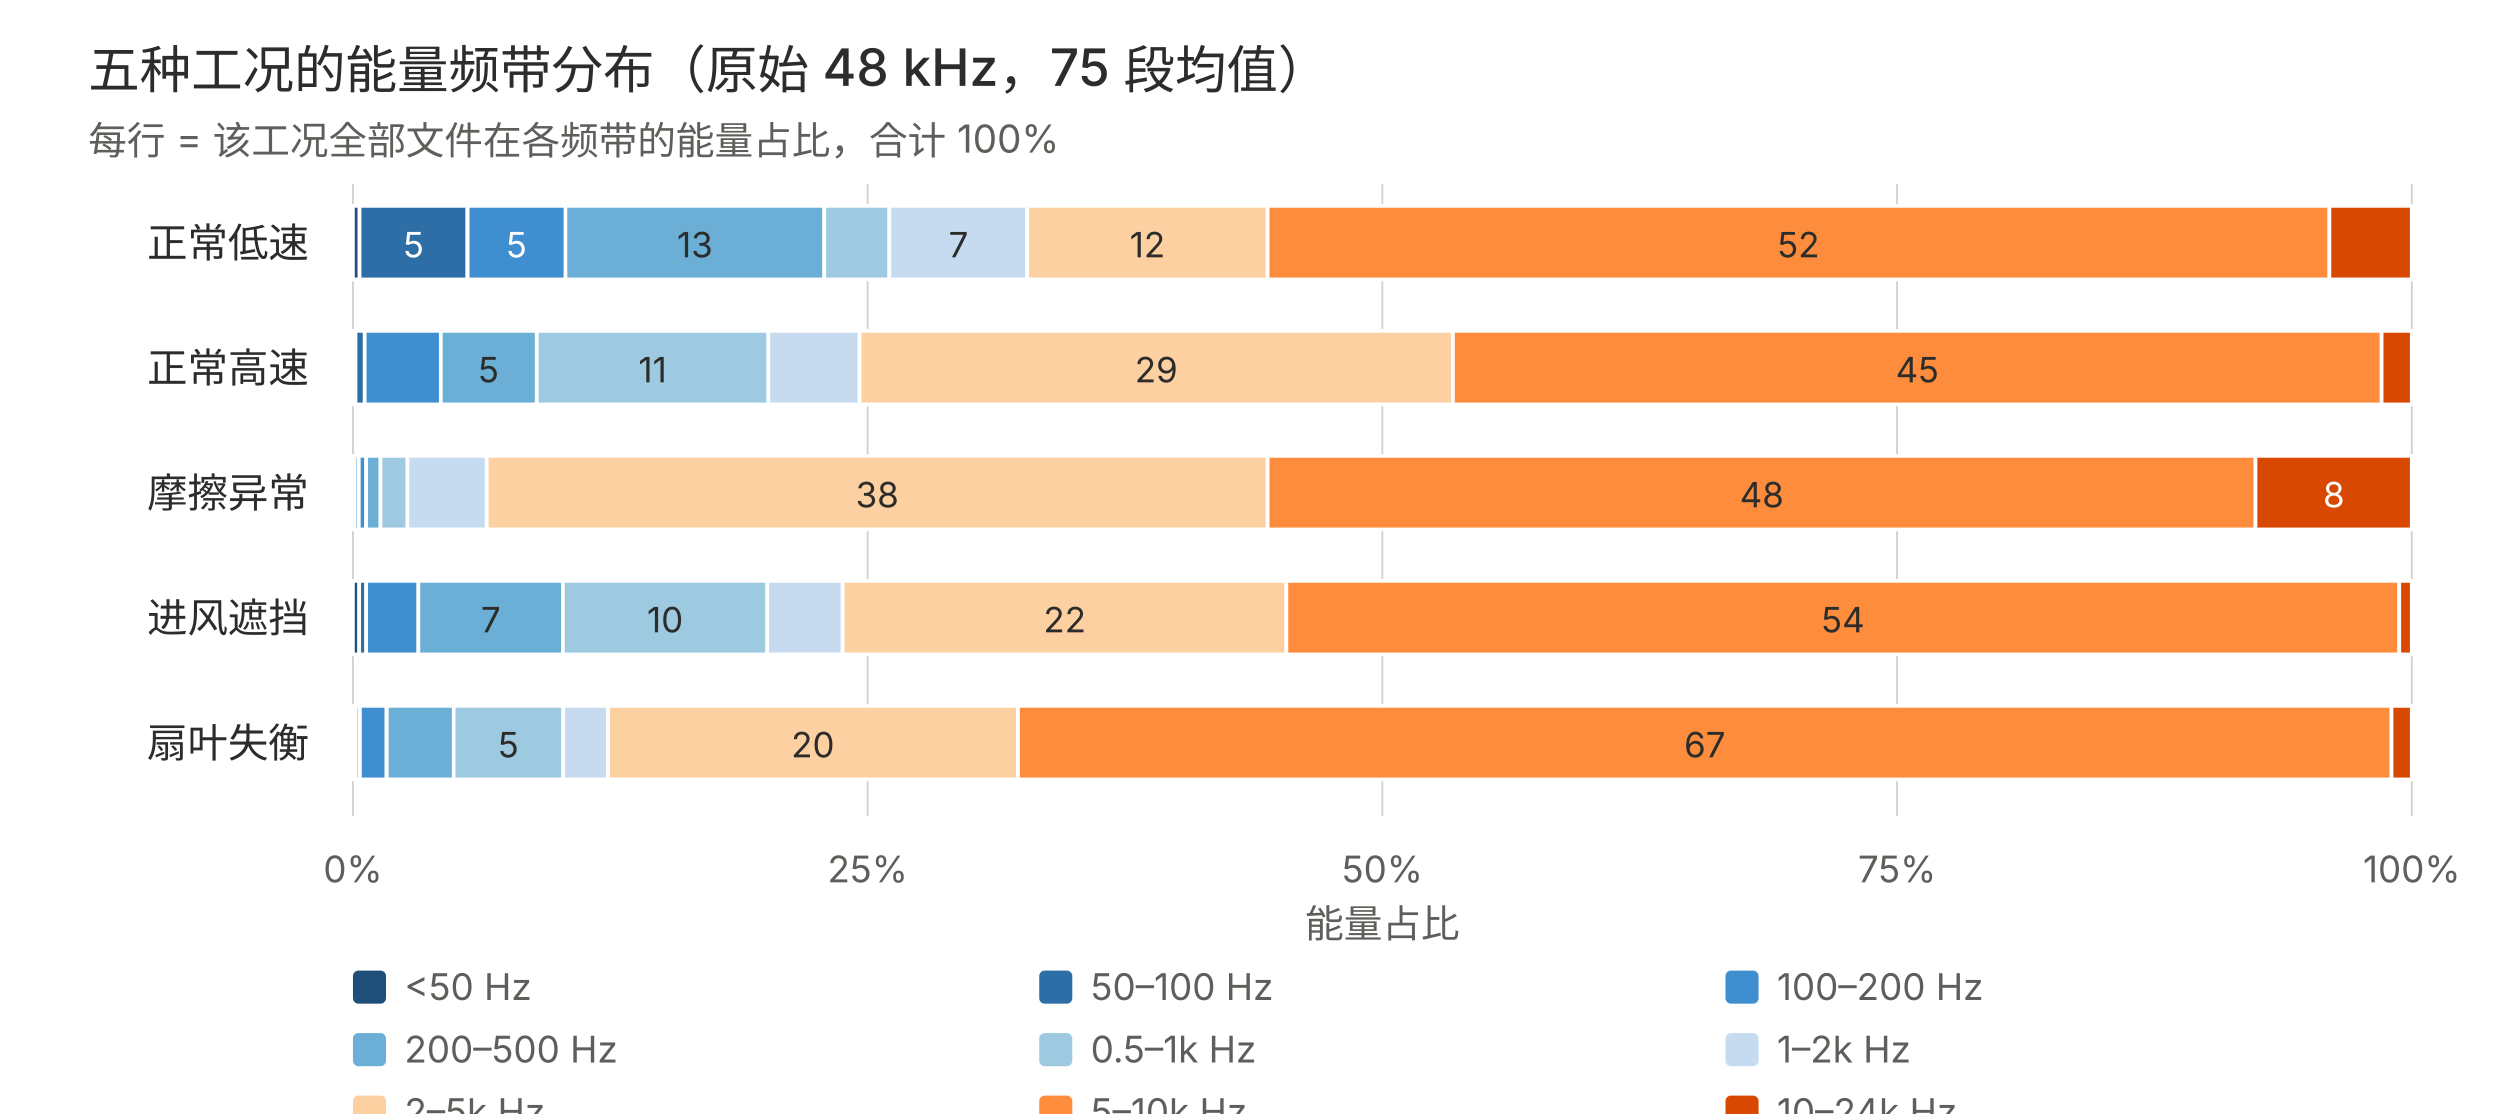
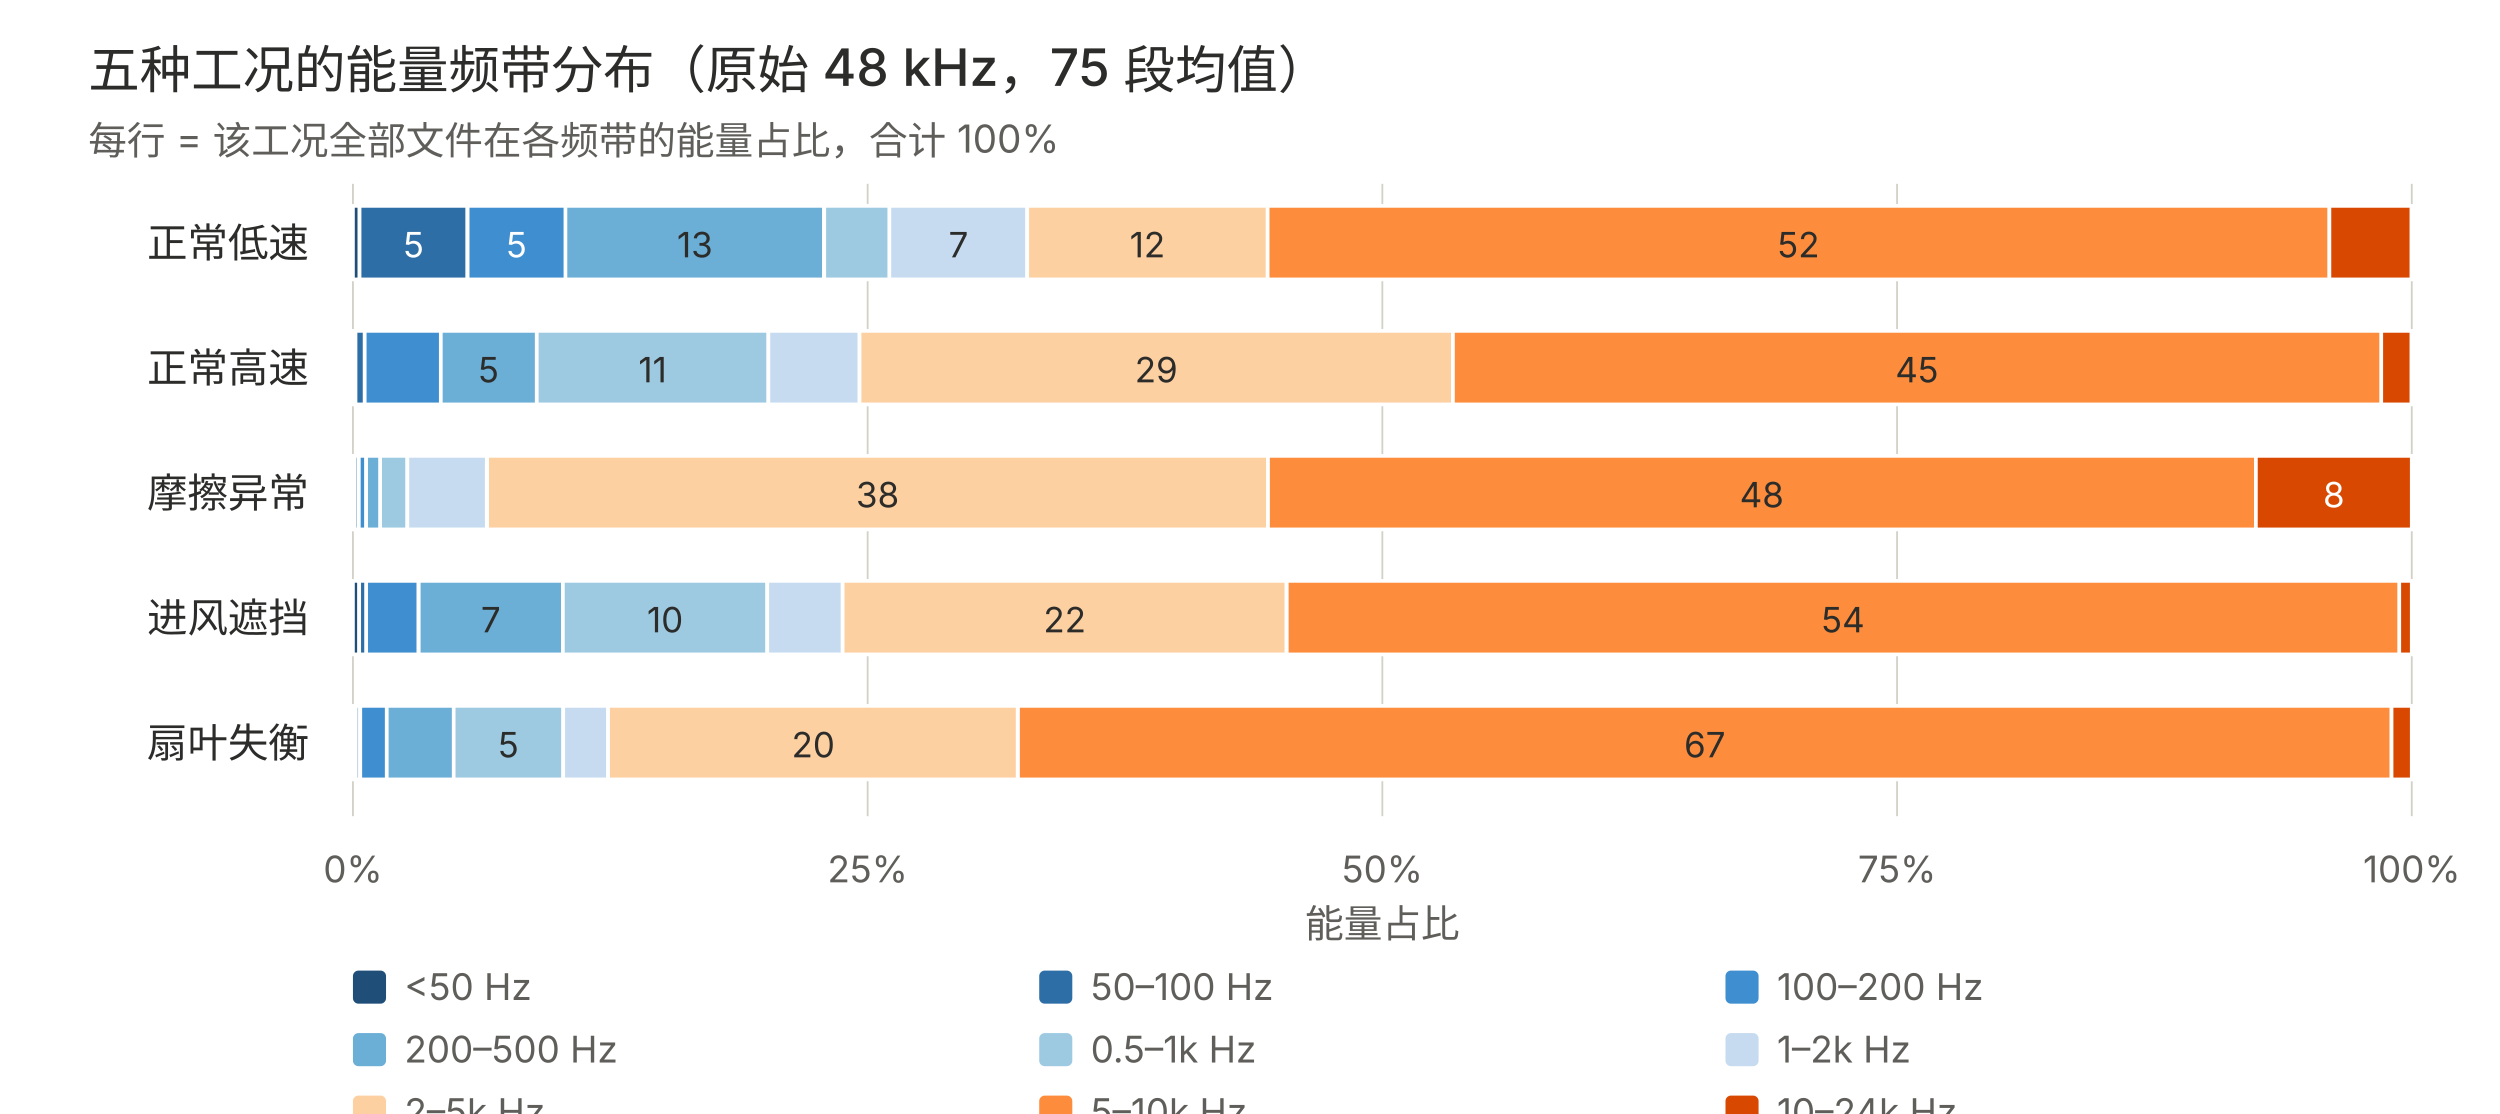
<svg xmlns="http://www.w3.org/2000/svg" viewBox="0 0 680 303" width="100%" role="img">
  <rect width="680" height="303" fill="#FFFFFF" />
  <g font-family="system-ui, -apple-system, Segoe UI, Microsoft YaHei, sans-serif">
    <text x="24" y="24" font-size="14" font-weight="500" fill="#2C2C2A">五种工况的能量频带分布（原始 48 kHz，75 段均值）</text>
    <text x="24" y="42" font-size="10.5" fill="#5F5E5A">每行 = 该工况全部文件在各频带的能量占比，合计 100%</text>
    <line x1="96.0" y1="50" x2="96.0" y2="222" stroke="#D3D1C7" stroke-width="0.5" />
    <line x1="236.0" y1="50" x2="236.0" y2="222" stroke="#D3D1C7" stroke-width="0.5" />
    <line x1="376.0" y1="50" x2="376.0" y2="222" stroke="#D3D1C7" stroke-width="0.5" />
    <line x1="516.0" y1="50" x2="516.0" y2="222" stroke="#D3D1C7" stroke-width="0.5" />
    <line x1="656.0" y1="50" x2="656.0" y2="222" stroke="#D3D1C7" stroke-width="0.5" />
    <text x="84" y="70.0" font-size="11" fill="#2C2C2A" text-anchor="end">正常低速</text>
    <rect x="96.0" y="56.0" width="1.8" height="20" fill="#1F4E79" stroke="#FFFFFF" stroke-width="1" />
    <rect x="97.8" y="56.0" width="29.3" height="20" fill="#2E6EA6" stroke="#FFFFFF" stroke-width="1" />
    <text x="112.5" y="70.0" font-size="9.5" fill="#FFFFFF" text-anchor="middle">5</text>
    <rect x="127.2" y="56.0" width="26.7" height="20" fill="#3E8ED0" stroke="#FFFFFF" stroke-width="1" />
    <text x="140.5" y="70.0" font-size="9.5" fill="#FFFFFF" text-anchor="middle">5</text>
-     <rect x="153.8" y="56.0" width="70.4" height="20" fill="#6BAED6" stroke="#FFFFFF" stroke-width="1" />
+     <rect x="153.8" y="56.0" width="70.3" height="20" fill="#6BAED6" stroke="#FFFFFF" stroke-width="1" />
    <text x="189.0" y="70.0" font-size="9.5" fill="#2C2C2A" text-anchor="middle">13</text>
-     <rect x="224.2" y="56.0" width="17.7" height="20" fill="#9ECAE1" stroke="#FFFFFF" stroke-width="1" />
+     <rect x="224.2" y="56.0" width="17.8" height="20" fill="#9ECAE1" stroke="#FFFFFF" stroke-width="1" />
    <rect x="241.9" y="56.0" width="37.5" height="20" fill="#C6DBEF" stroke="#FFFFFF" stroke-width="1" />
    <text x="260.7" y="70.0" font-size="9.5" fill="#2C2C2A" text-anchor="middle">7</text>
    <rect x="279.4" y="56.0" width="65.4" height="20" fill="#FDD0A2" stroke="#FFFFFF" stroke-width="1" />
    <text x="312.1" y="70.0" font-size="9.5" fill="#2C2C2A" text-anchor="middle">12</text>
    <rect x="344.8" y="56.0" width="288.8" height="20" fill="#FD8D3C" stroke="#FFFFFF" stroke-width="1" />
    <text x="489.2" y="70.0" font-size="9.5" fill="#2C2C2A" text-anchor="middle">52</text>
-     <rect x="633.6" y="56.0" width="22.4" height="20" fill="#D94801" stroke="#FFFFFF" stroke-width="1" />
+     <rect x="633.6" y="56.0" width="22.3" height="20" fill="#D94801" stroke="#FFFFFF" stroke-width="1" />
    <text x="84" y="104.0" font-size="11" fill="#2C2C2A" text-anchor="end">正常高速</text>
    <rect x="96.0" y="90.0" width="0.7" height="20" fill="#1F4E79" stroke="#FFFFFF" stroke-width="1" />
    <rect x="96.7" y="90.0" width="2.5" height="20" fill="#2E6EA6" stroke="#FFFFFF" stroke-width="1" />
    <rect x="99.2" y="90.0" width="20.7" height="20" fill="#3E8ED0" stroke="#FFFFFF" stroke-width="1" />
    <rect x="119.9" y="90.0" width="26.1" height="20" fill="#6BAED6" stroke="#FFFFFF" stroke-width="1" />
    <text x="132.9" y="104.0" font-size="9.5" fill="#2C2C2A" text-anchor="middle">5</text>
    <rect x="146.0" y="90.0" width="63.0" height="20" fill="#9ECAE1" stroke="#FFFFFF" stroke-width="1" />
    <text x="177.5" y="104.0" font-size="9.5" fill="#2C2C2A" text-anchor="middle">11</text>
    <rect x="209.0" y="90.0" width="24.8" height="20" fill="#C6DBEF" stroke="#FFFFFF" stroke-width="1" />
    <rect x="233.8" y="90.0" width="161.4" height="20" fill="#FDD0A2" stroke="#FFFFFF" stroke-width="1" />
    <text x="314.5" y="104.0" font-size="9.5" fill="#2C2C2A" text-anchor="middle">29</text>
    <rect x="395.2" y="90.0" width="252.6" height="20" fill="#FD8D3C" stroke="#FFFFFF" stroke-width="1" />
-     <text x="521.5" y="104.0" font-size="9.5" fill="#2C2C2A" text-anchor="middle">45</text>
-     <rect x="647.8" y="90.0" width="8.2" height="20" fill="#D94801" stroke="#FFFFFF" stroke-width="1" />
+     <text x="521.4" y="104.0" font-size="9.5" fill="#2C2C2A" text-anchor="middle">45</text>
+     <rect x="647.7" y="90.0" width="8.2" height="20" fill="#D94801" stroke="#FFFFFF" stroke-width="1" />
    <text x="84" y="138.0" font-size="11" fill="#2C2C2A" text-anchor="end">摩擦异常</text>
    <rect x="96.0" y="124.0" width="0.5" height="20" fill="#1F4E79" stroke="#FFFFFF" stroke-width="1" />
    <rect x="96.5" y="124.0" width="1.1" height="20" fill="#2E6EA6" stroke="#FFFFFF" stroke-width="1" />
    <rect x="97.6" y="124.0" width="2.0" height="20" fill="#3E8ED0" stroke="#FFFFFF" stroke-width="1" />
    <rect x="99.6" y="124.0" width="3.9" height="20" fill="#6BAED6" stroke="#FFFFFF" stroke-width="1" />
-     <rect x="103.5" y="124.0" width="7.4" height="20" fill="#9ECAE1" stroke="#FFFFFF" stroke-width="1" />
+     <rect x="103.4" y="124.0" width="7.4" height="20" fill="#9ECAE1" stroke="#FFFFFF" stroke-width="1" />
    <rect x="110.8" y="124.0" width="21.6" height="20" fill="#C6DBEF" stroke="#FFFFFF" stroke-width="1" />
-     <rect x="132.4" y="124.0" width="212.4" height="20" fill="#FDD0A2" stroke="#FFFFFF" stroke-width="1" />
-     <text x="238.6" y="138.0" font-size="9.5" fill="#2C2C2A" text-anchor="middle">38</text>
-     <rect x="344.8" y="124.0" width="268.7" height="20" fill="#FD8D3C" stroke="#FFFFFF" stroke-width="1" />
+     <rect x="132.5" y="124.0" width="212.4" height="20" fill="#FDD0A2" stroke="#FFFFFF" stroke-width="1" />
+     <text x="238.7" y="138.0" font-size="9.5" fill="#2C2C2A" text-anchor="middle">38</text>
+     <rect x="344.9" y="124.0" width="268.7" height="20" fill="#FD8D3C" stroke="#FFFFFF" stroke-width="1" />
    <text x="479.2" y="138.0" font-size="9.5" fill="#2C2C2A" text-anchor="middle">48</text>
-     <rect x="613.5" y="124.0" width="42.5" height="20" fill="#D94801" stroke="#FFFFFF" stroke-width="1" />
+     <rect x="613.6" y="124.0" width="42.4" height="20" fill="#D94801" stroke="#FFFFFF" stroke-width="1" />
    <text x="634.8" y="138.0" font-size="9.5" fill="#FFFFFF" text-anchor="middle">8</text>
    <text x="84" y="172.0" font-size="11" fill="#2C2C2A" text-anchor="end">进风遮挡</text>
    <rect x="96.0" y="158.0" width="1.7" height="20" fill="#1F4E79" stroke="#FFFFFF" stroke-width="1" />
-     <rect x="97.7" y="158.0" width="1.9" height="20" fill="#2E6EA6" stroke="#FFFFFF" stroke-width="1" />
+     <rect x="97.7" y="158.0" width="2.0" height="20" fill="#2E6EA6" stroke="#FFFFFF" stroke-width="1" />
    <rect x="99.6" y="158.0" width="14.2" height="20" fill="#3E8ED0" stroke="#FFFFFF" stroke-width="1" />
-     <rect x="113.8" y="158.0" width="39.3" height="20" fill="#6BAED6" stroke="#FFFFFF" stroke-width="1" />
+     <rect x="113.9" y="158.0" width="39.3" height="20" fill="#6BAED6" stroke="#FFFFFF" stroke-width="1" />
    <text x="133.5" y="172.0" font-size="9.5" fill="#2C2C2A" text-anchor="middle">7</text>
    <rect x="153.1" y="158.0" width="55.6" height="20" fill="#9ECAE1" stroke="#FFFFFF" stroke-width="1" />
    <text x="180.9" y="172.0" font-size="9.5" fill="#2C2C2A" text-anchor="middle">10</text>
    <rect x="208.7" y="158.0" width="20.5" height="20" fill="#C6DBEF" stroke="#FFFFFF" stroke-width="1" />
    <rect x="229.2" y="158.0" width="120.7" height="20" fill="#FDD0A2" stroke="#FFFFFF" stroke-width="1" />
    <text x="289.6" y="172.0" font-size="9.5" fill="#2C2C2A" text-anchor="middle">22</text>
-     <rect x="349.9" y="158.0" width="302.7" height="20" fill="#FD8D3C" stroke="#FFFFFF" stroke-width="1" />
+     <rect x="350.0" y="158.0" width="302.7" height="20" fill="#FD8D3C" stroke="#FFFFFF" stroke-width="1" />
    <text x="501.3" y="172.0" font-size="9.5" fill="#2C2C2A" text-anchor="middle">54</text>
    <rect x="652.6" y="158.0" width="3.4" height="20" fill="#D94801" stroke="#FFFFFF" stroke-width="1" />
    <text x="84" y="206.0" font-size="11" fill="#2C2C2A" text-anchor="end">扇叶失衡</text>
    <rect x="96.0" y="192.0" width="0.8" height="20" fill="#1F4E79" stroke="#FFFFFF" stroke-width="1" />
    <rect x="96.8" y="192.0" width="1.1" height="20" fill="#2E6EA6" stroke="#FFFFFF" stroke-width="1" />
-     <rect x="97.9" y="192.0" width="7.2" height="20" fill="#3E8ED0" stroke="#FFFFFF" stroke-width="1" />
+     <rect x="98.0" y="192.0" width="7.2" height="20" fill="#3E8ED0" stroke="#FFFFFF" stroke-width="1" />
    <rect x="105.2" y="192.0" width="18.3" height="20" fill="#6BAED6" stroke="#FFFFFF" stroke-width="1" />
    <rect x="123.4" y="192.0" width="29.8" height="20" fill="#9ECAE1" stroke="#FFFFFF" stroke-width="1" />
    <text x="138.3" y="206.0" font-size="9.5" fill="#2C2C2A" text-anchor="middle">5</text>
    <rect x="153.2" y="192.0" width="12.2" height="20" fill="#C6DBEF" stroke="#FFFFFF" stroke-width="1" />
-     <rect x="165.4" y="192.0" width="111.5" height="20" fill="#FDD0A2" stroke="#FFFFFF" stroke-width="1" />
-     <text x="221.1" y="206.0" font-size="9.5" fill="#2C2C2A" text-anchor="middle">20</text>
+     <rect x="165.4" y="192.0" width="111.4" height="20" fill="#FDD0A2" stroke="#FFFFFF" stroke-width="1" />
+     <text x="221.2" y="206.0" font-size="9.5" fill="#2C2C2A" text-anchor="middle">20</text>
    <rect x="276.9" y="192.0" width="373.6" height="20" fill="#FD8D3C" stroke="#FFFFFF" stroke-width="1" />
    <text x="463.7" y="206.0" font-size="9.5" fill="#2C2C2A" text-anchor="middle">67</text>
    <rect x="650.5" y="192.0" width="5.5" height="20" fill="#D94801" stroke="#FFFFFF" stroke-width="1" />
    <text x="96.0" y="240" font-size="10" fill="#5F5E5A" text-anchor="middle">0%</text>
    <text x="236.0" y="240" font-size="10" fill="#5F5E5A" text-anchor="middle">25%</text>
    <text x="376.0" y="240" font-size="10" fill="#5F5E5A" text-anchor="middle">50%</text>
    <text x="516.0" y="240" font-size="10" fill="#5F5E5A" text-anchor="middle">75%</text>
    <text x="656.0" y="240" font-size="10" fill="#5F5E5A" text-anchor="middle">100%</text>
    <text x="376.0" y="255" font-size="10.5" fill="#5F5E5A" text-anchor="middle">能量占比</text>
    <rect x="96.0" y="264" width="9" height="9" rx="1.5" fill="#1F4E79" />
    <text x="110.0" y="272" font-size="10" fill="#5F5E5A">&lt;50 Hz</text>
    <rect x="282.667" y="264" width="9" height="9" rx="1.5" fill="#2E6EA6" />
    <text x="296.667" y="272" font-size="10" fill="#5F5E5A">50–100 Hz</text>
    <rect x="469.333" y="264" width="9" height="9" rx="1.5" fill="#3E8ED0" />
    <text x="483.333" y="272" font-size="10" fill="#5F5E5A">100–200 Hz</text>
    <rect x="96.0" y="281" width="9" height="9" rx="1.5" fill="#6BAED6" />
    <text x="110.0" y="289" font-size="10" fill="#5F5E5A">200–500 Hz</text>
    <rect x="282.667" y="281" width="9" height="9" rx="1.5" fill="#9ECAE1" />
    <text x="296.667" y="289" font-size="10" fill="#5F5E5A">0.5–1k Hz</text>
    <rect x="469.333" y="281" width="9" height="9" rx="1.5" fill="#C6DBEF" />
    <text x="483.333" y="289" font-size="10" fill="#5F5E5A">1–2k Hz</text>
    <rect x="96.0" y="298" width="9" height="9" rx="1.5" fill="#FDD0A2" />
    <text x="110.0" y="306" font-size="10" fill="#5F5E5A">2–5k Hz</text>
    <rect x="282.667" y="298" width="9" height="9" rx="1.5" fill="#FD8D3C" />
    <text x="296.667" y="306" font-size="10" fill="#5F5E5A">5–10k Hz</text>
    <rect x="469.333" y="298" width="9" height="9" rx="1.5" fill="#D94801" />
    <text x="483.333" y="306" font-size="10" fill="#5F5E5A">10–24k Hz</text>
  </g>
</svg>
